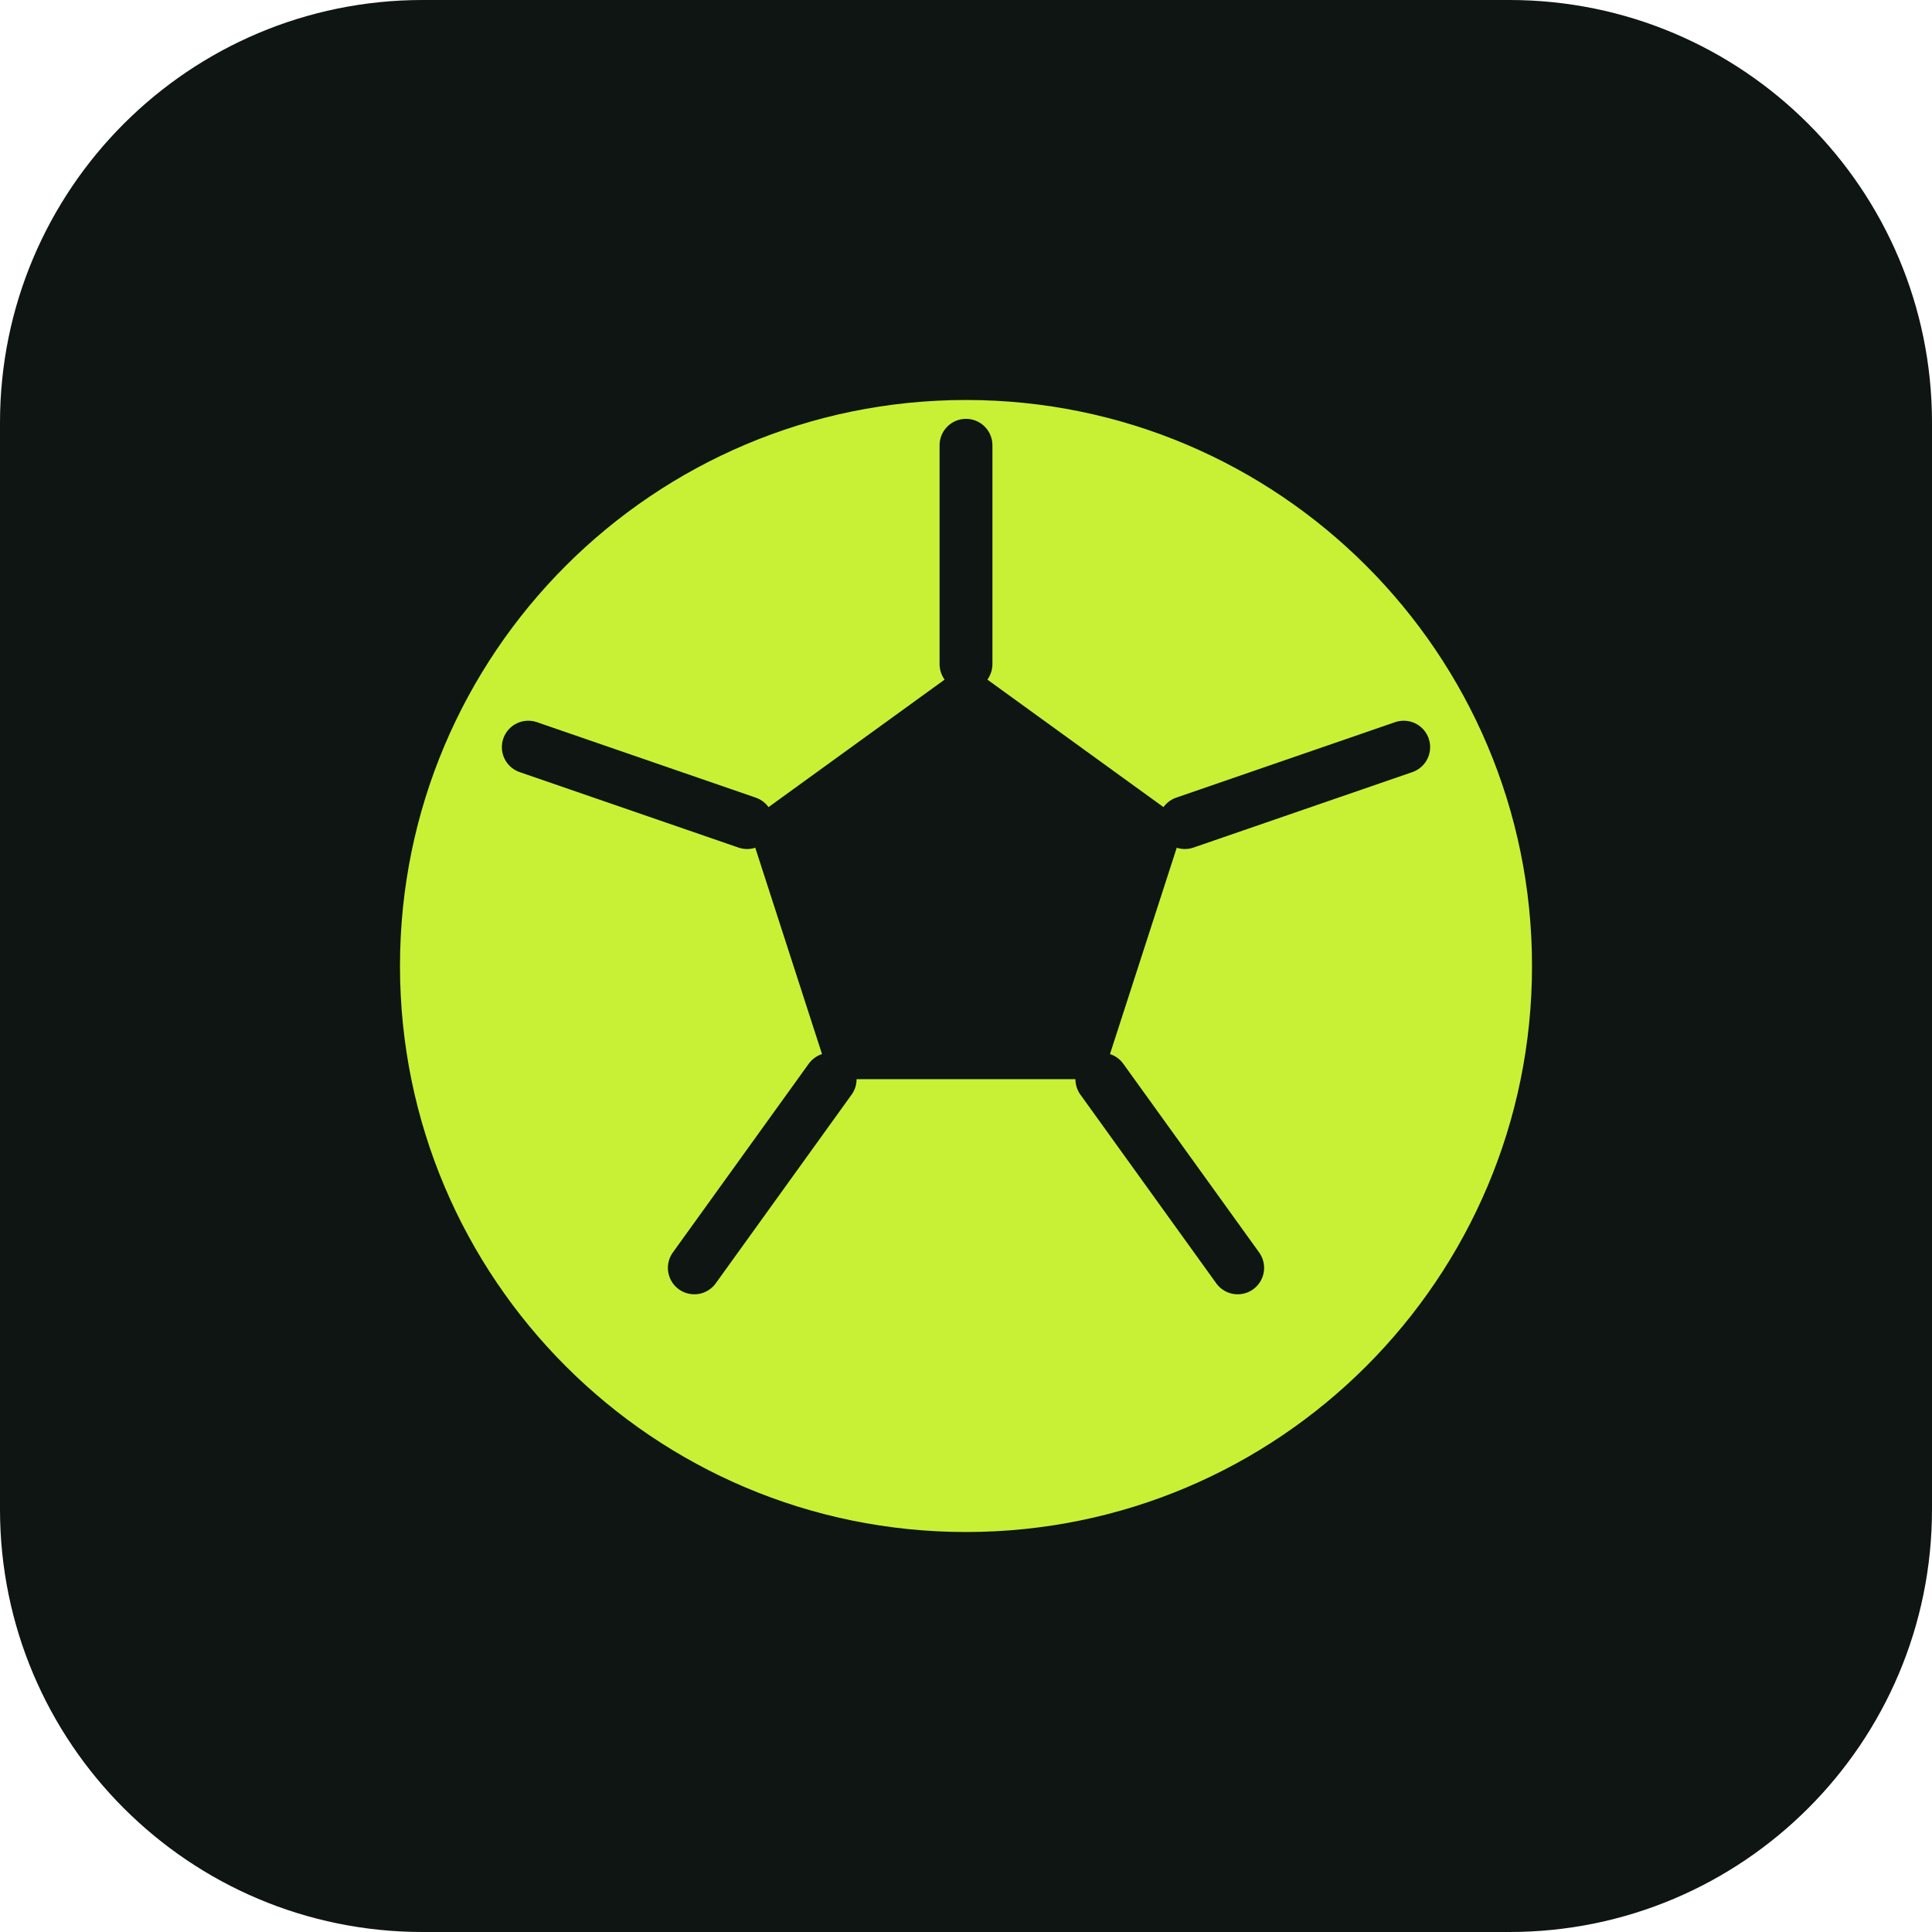
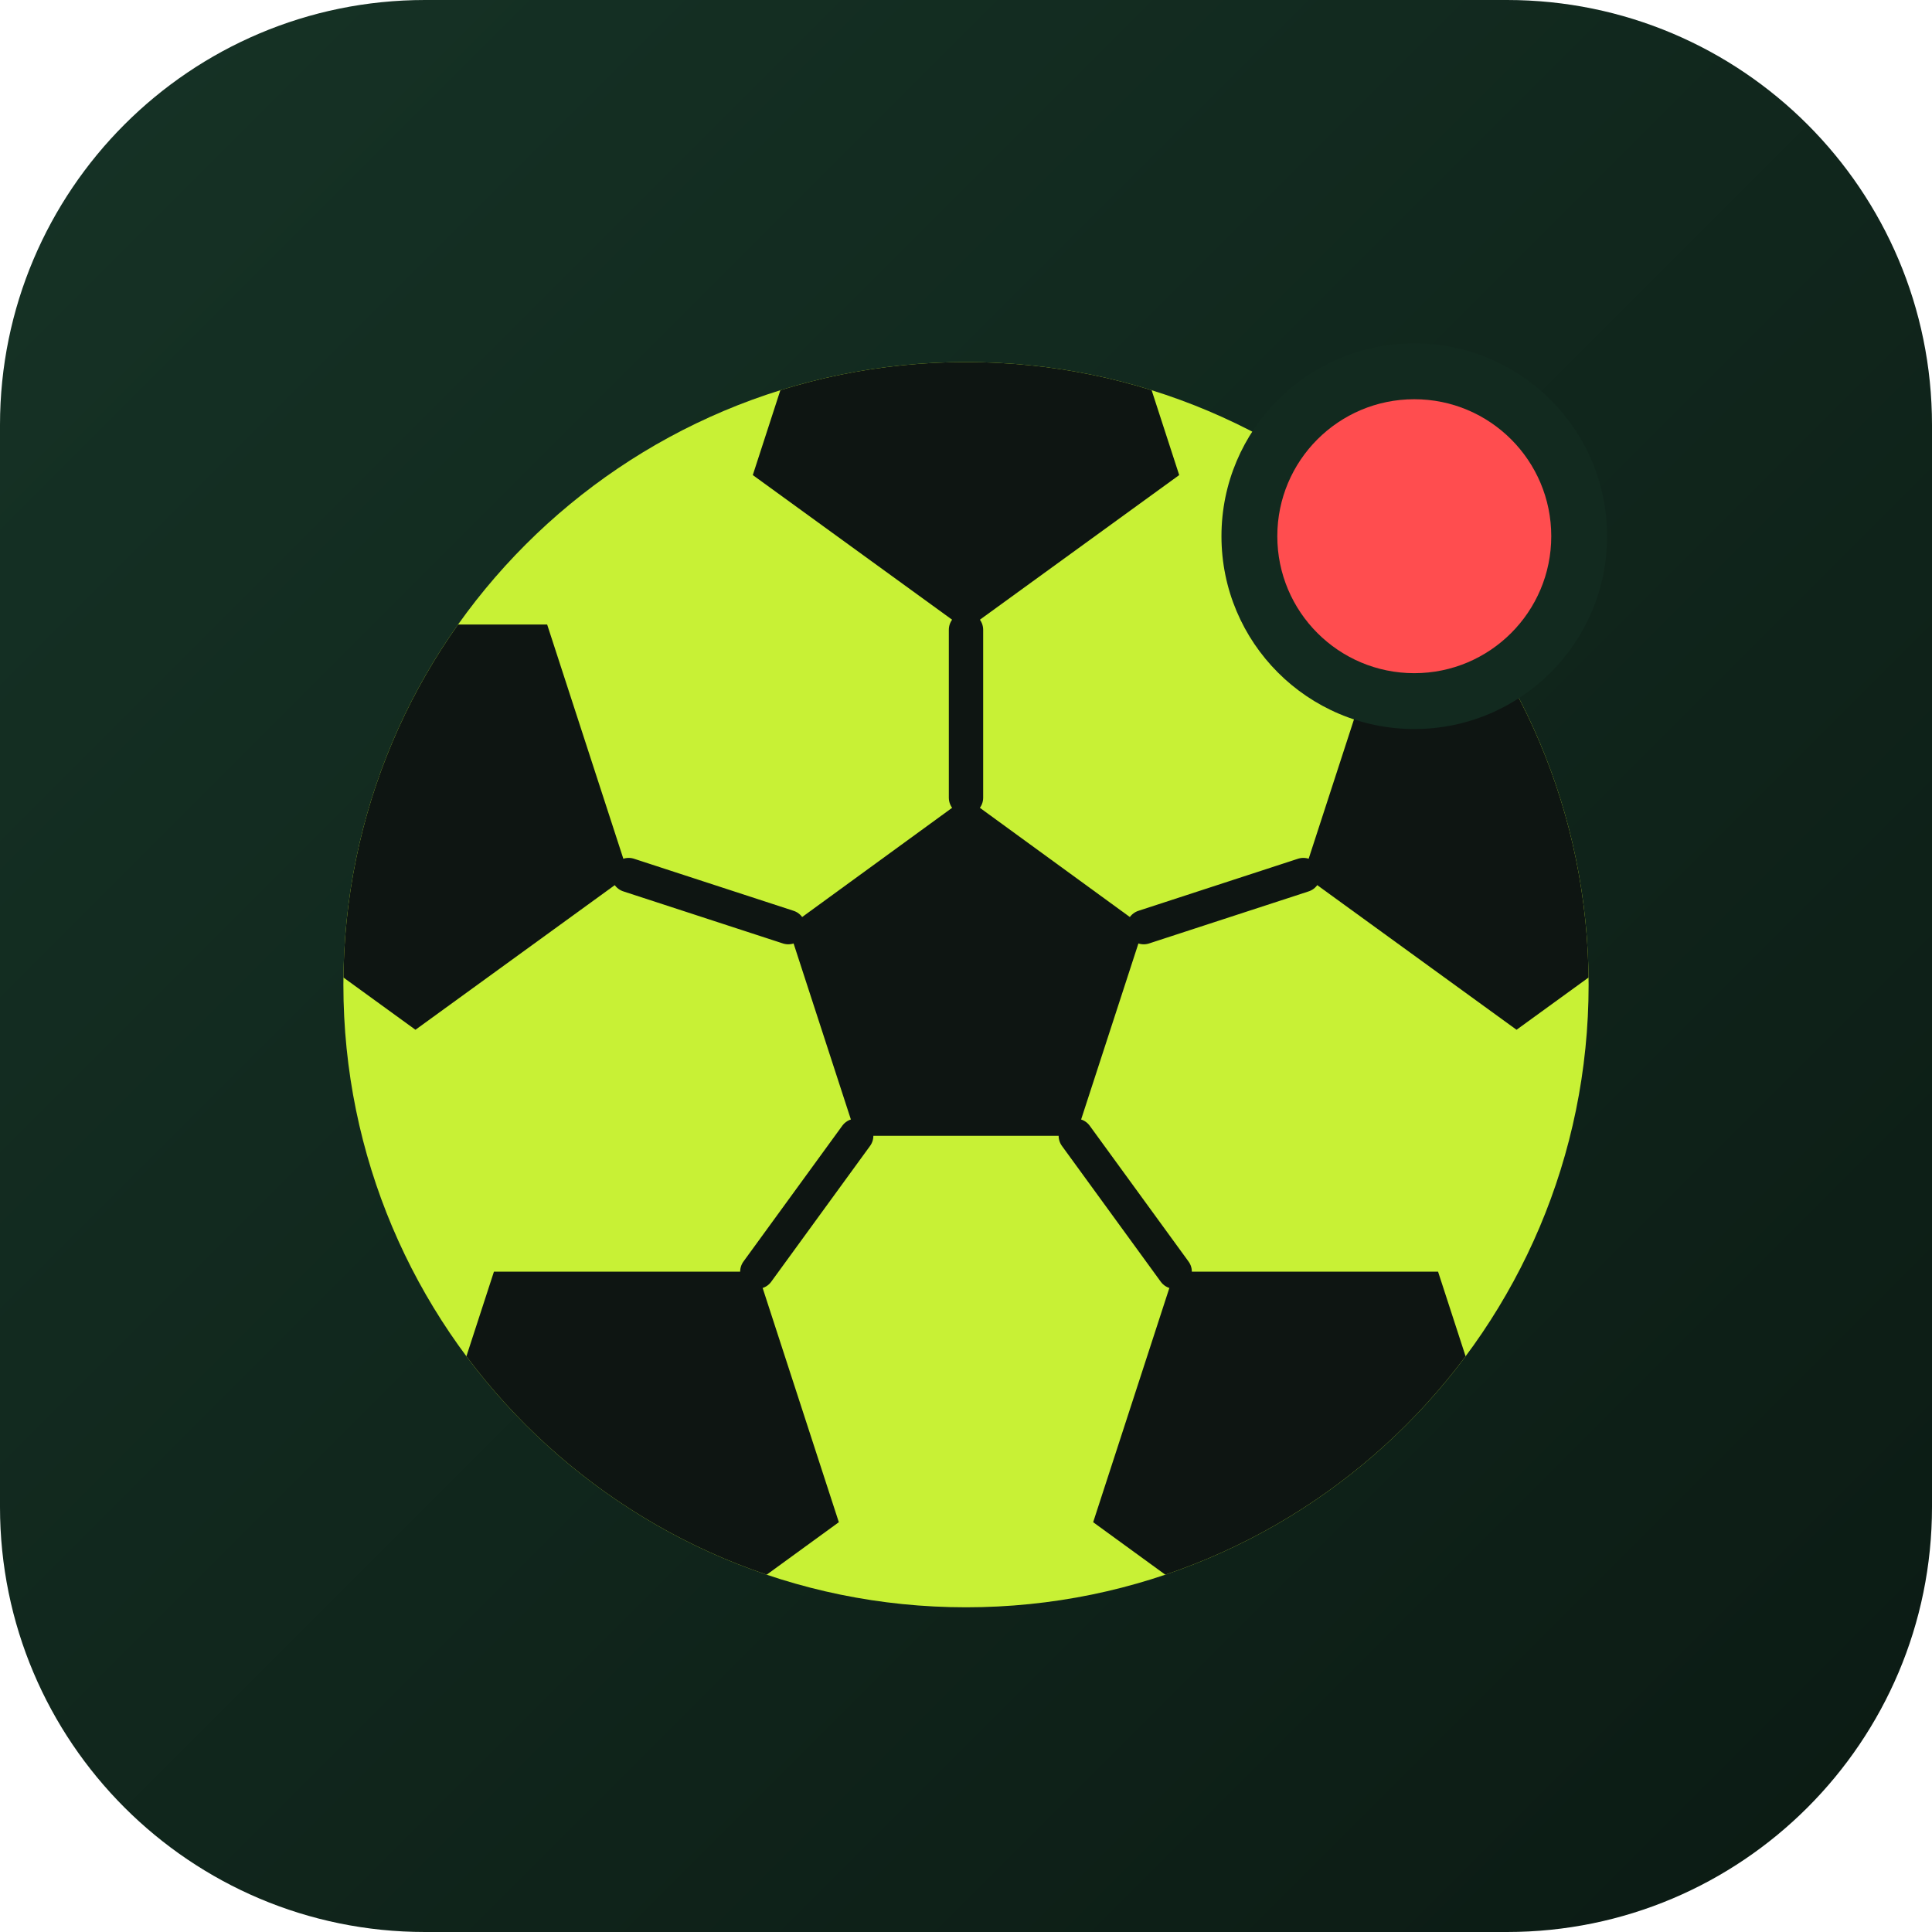
- <svg xmlns="http://www.w3.org/2000/svg" viewBox="0 0 512 512">
-   <rect width="512" height="512" rx="112" fill="#0e1512" />
-   <circle cx="256" cy="256" r="150" fill="#c8f135" />
-   <path fill="#0e1512" d="m256 176 58 42-22 68h-72l-22-68z" />
-   <path fill="none" stroke="#0e1512" stroke-width="14" stroke-linejoin="round" stroke-linecap="round" d="M256 176v-58M314 218l58-20M292 286l36 50M220 286l-36 50M198 218l-58-20" />
+ <svg xmlns="http://www.w3.org/2000/svg" viewBox="0 0 512 512" width="512" height="512">
+   <defs>
+     <linearGradient id="z" x1="0" y1="0" x2="1" y2="1">
+       <stop offset="0" stop-color="#163326" />
+       <stop offset="1" stop-color="#0b1a13" />
+     </linearGradient>
+   </defs>
+   <rect width="512" height="512" rx="112.64" fill="url(#z)" />
+   <clipPath id="ka">
+     <circle cx="256.0" cy="260.95" r="165" />
+   </clipPath>
+   <circle cx="256.0" cy="260.95" r="165" fill="#c8f135" />
+   <g clip-path="url(#ka)">
+     <polygon points="256.0,211.4 303.1,245.7 285.1,301.0 226.9,301.0 208.9,245.7" fill="#0e1512" />
+     <polygon points="256.0,166.9 199.5,125.9 221.1,59.4 290.9,59.4 312.5,125.9" fill="#0e1512" />
+     <line x1="256.0" y1="211.4" x2="256.0" y2="166.9" stroke="#0e1512" stroke-width="9.1" stroke-linecap="round" />
+     <line x1="279.6" y1="228.5" x2="316.1" y2="178.2" stroke="#0e1512" stroke-width="7.4" stroke-linecap="round" opacity=".0" />
+     <polygon points="345.4,231.9 367.0,165.5 436.9,165.5 458.4,231.9 401.9,272.9" fill="#0e1512" />
+     <line x1="303.1" y1="245.7" x2="345.4" y2="231.9" stroke="#0e1512" stroke-width="9.1" stroke-linecap="round" />
+     <line x1="294.1" y1="273.3" x2="353.3" y2="292.6" stroke="#0e1512" stroke-width="7.4" stroke-linecap="round" opacity=".0" />
+     <polygon points="311.3,337.0 381.1,337.0 402.7,403.4 346.2,444.5 289.7,403.4" fill="#0e1512" />
+     <line x1="285.1" y1="301.0" x2="311.3" y2="337.0" stroke="#0e1512" stroke-width="9.1" stroke-linecap="round" />
+     <line x1="256.0" y1="301.0" x2="256.0" y2="363.2" stroke="#0e1512" stroke-width="7.4" stroke-linecap="round" opacity=".0" />
+     <polygon points="200.7,337.0 222.3,403.4 165.8,444.5 109.3,403.4 130.9,337.0" fill="#0e1512" />
+     <line x1="226.9" y1="301.0" x2="200.7" y2="337.0" stroke="#0e1512" stroke-width="9.1" stroke-linecap="round" />
+     <line x1="217.9" y1="273.3" x2="158.7" y2="292.6" stroke="#0e1512" stroke-width="7.4" stroke-linecap="round" opacity=".0" />
+     <polygon points="166.6,231.9 110.1,272.9 53.6,231.9 75.1,165.5 145.0,165.5" fill="#0e1512" />
+     <line x1="208.9" y1="245.7" x2="166.6" y2="231.9" stroke="#0e1512" stroke-width="9.1" stroke-linecap="round" />
+     <line x1="232.4" y1="228.5" x2="195.9" y2="178.2" stroke="#0e1512" stroke-width="7.4" stroke-linecap="round" opacity=".0" />
+   </g>
+   <circle cx="374.8" cy="142.1" r="51.1" fill="#122a1f" class="halka" />
+   <circle cx="374.8" cy="142.1" r="36.3" fill="#ff4d4f" />
</svg>
